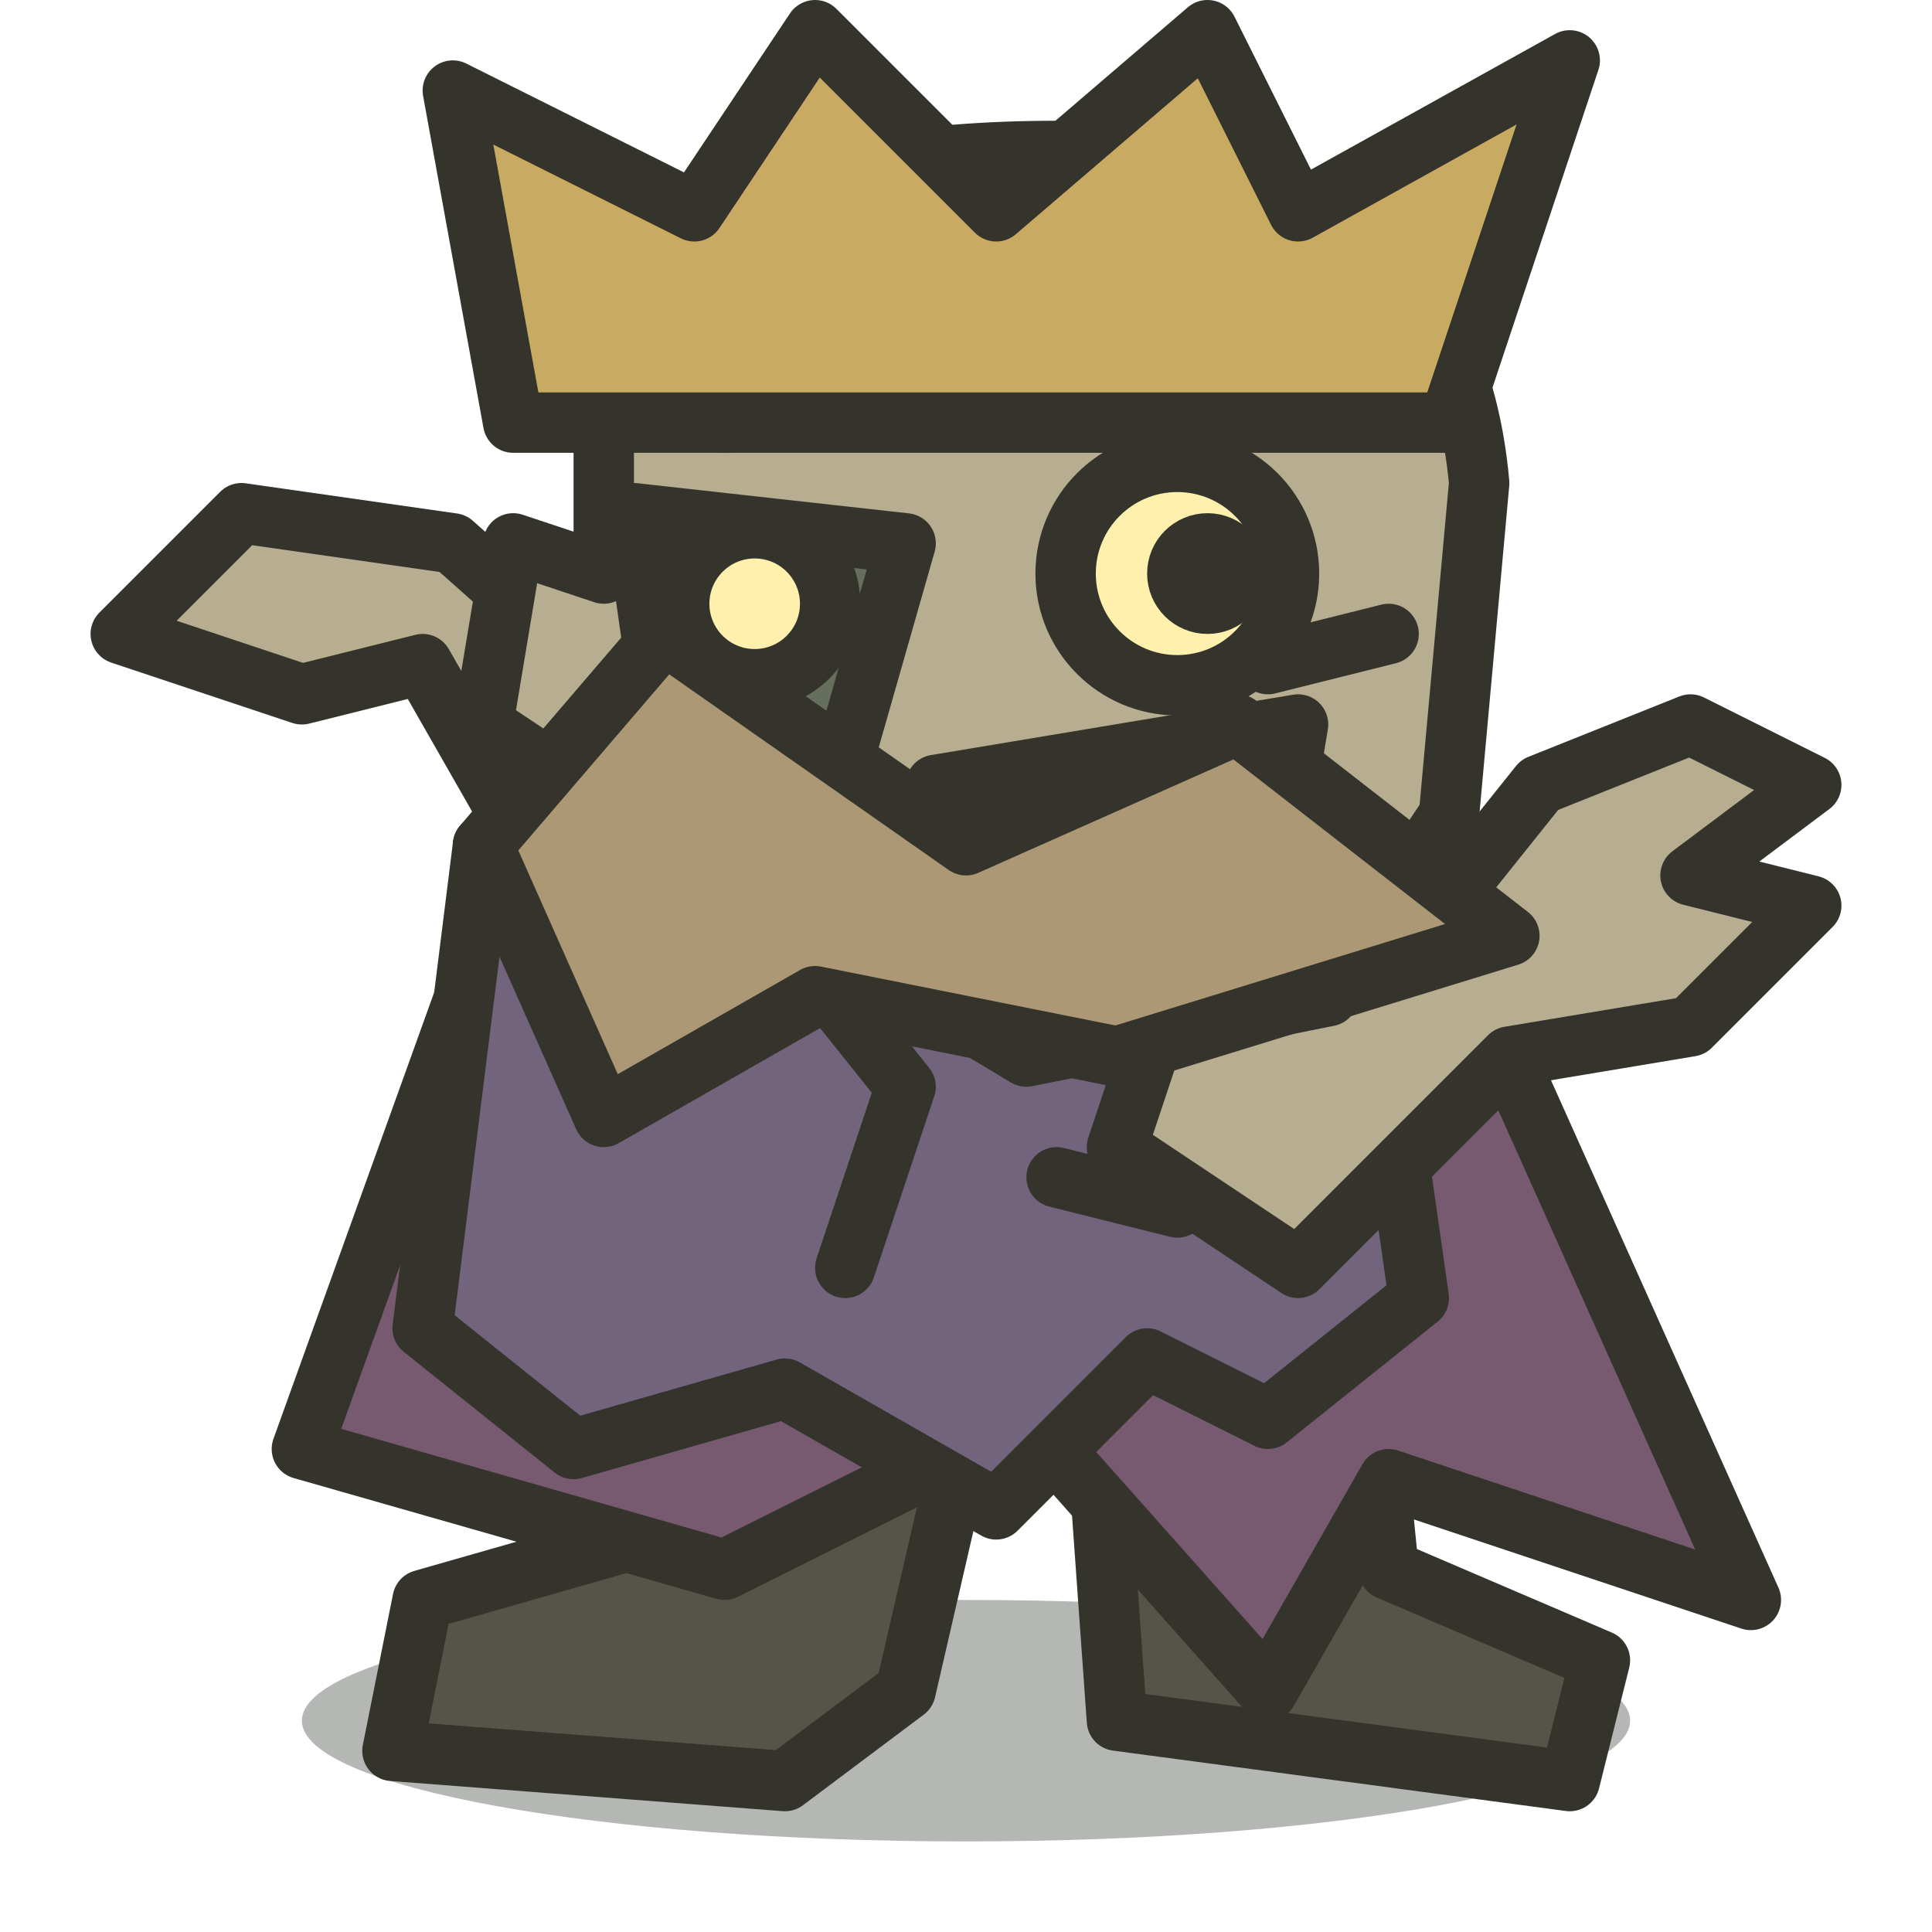
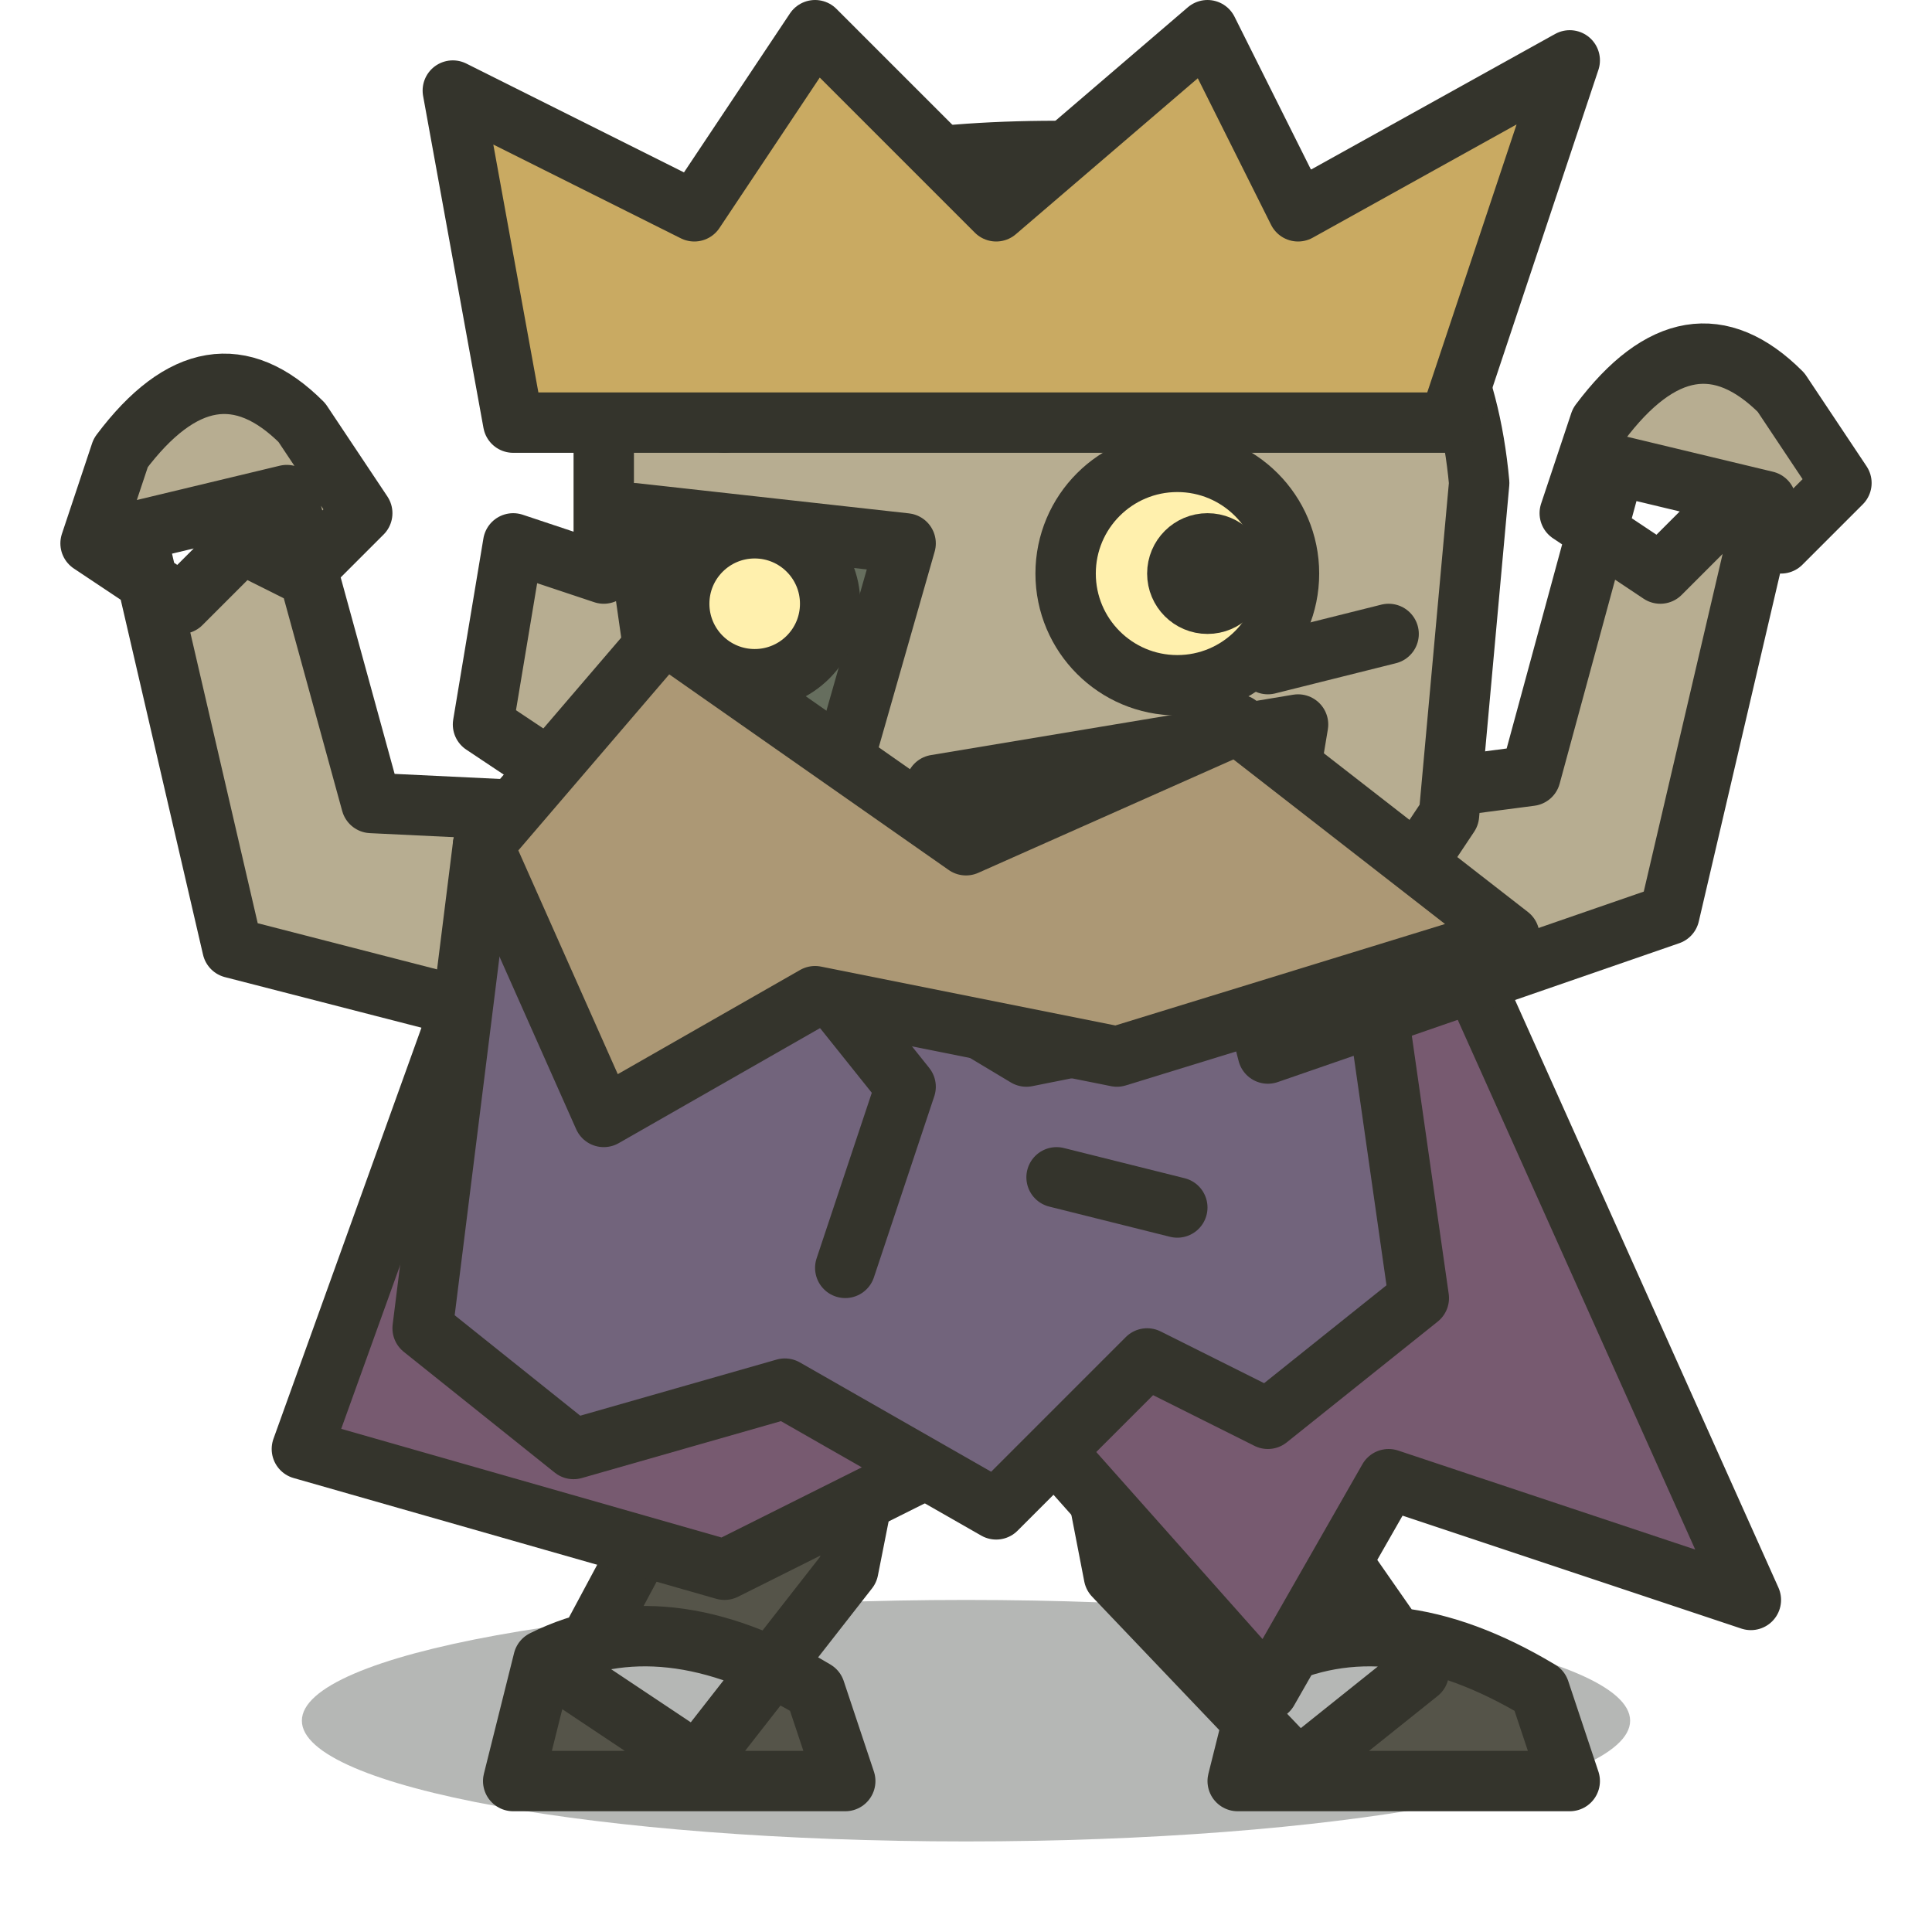
<svg xmlns="http://www.w3.org/2000/svg" width="64" height="64" viewBox="0 0 64 64">
  <ellipse cx="32" cy="57" rx="22" ry="4" fill="#252b27" opacity=".34" />
  <g stroke="#34342c" stroke-width="2" stroke-linecap="round" stroke-linejoin="round">
-     <path d="M22 42l11 1-3 13-4 3-13-1 1-5 7-2zm14 1 9-1 1 10 7 3-1 4-15-2z" fill="#555449" />
-     <path d="M19 23l26 1 13 29-12-4-4 7-8-9-10 5-14-4z" fill="#775a70" />
-     <path d="M24 26l-9-8-7-1-4 4 6 2 4-1 8 14z" fill="#b7ad91" />
-     <path d="M16 28q7-6 16-4l13 5 2 14-5 4-4-2-5 5-7-4-7 2-5-4z" fill="#72647c" />
-     <path d="m26 31 4 5-2 6m7-3 4 1" fill="none" />
-     <path d="M40 29l7 2 4-5 5-2 4 2-4 3 4 1-4 4-6 1-7 7-6-4z" fill="#b7ad91" />
-     <g transform="translate(0 0)">
-       <path d="M20 13q1-8 15-8 13 0 14 11l-1 11-4 6-10 2-5-3-6 1-4-7-3-2 1-6 3 1z" fill="#b7ad91" />
-       <path d="M21 17l9 1-2 7-6-1z" fill="#666e5e" />
-       <circle cx="25" cy="20" r="2.5" fill="#fff0ad" />
-       <circle cx="39" cy="19" r="3.7" fill="#fff0ad" />
-       <circle cx="40" cy="19" r="1" fill="#403e34" />
-       <path d="M31 26l12-2-1 6-9 1z" fill="#50453c" />
-       <path d="m34 26 4-1-1 3-3 0z" fill="#e3d8ae" />
-       <path d="m19 13 5 1m18 8 4-1" fill="none" />
-       <path d="m17 14-2-11 8 4 4-6 6 6 7-6 3 6 9-5-4 12z" fill="#c9aa62" />
+     <path d="M22.0,41.6 21.9,50.0 18.9,55.6 23.1,58.4 28.1,52.0 30.0,42.4ZM35.0,42.4 36.9,52.2 43.0,58.6 47.0,55.4 43.1,49.8 43.0,41.6ZM18,55q4-2 9,1l1,3h-11zM42,55q4-2 9,1l1,3h-11z" fill="#555449" />
+     <g transform="translate(0 0) rotate(0 32 43)">
+       <path d="M19 23l26 1 13 29-12-4-4 7-8-9-10 5-14-4z" fill="#775a70" />
+       <path d="M22.7,27.1 12.3,26.6 9.5,16.4 4.5,17.6 7.7,31.4 21.3,34.9ZM4,15q3-4 6-1l2,3-2,2-2-1-2,2-3-2z" fill="#b7ad91" />
+       <path d="M16 28q7-6 16-4l13 5 2 14-5 4-4-2-5 5-7-4-7 2-5-4z" fill="#72647c" />
+       <path d="m26 31 4 5-2 6m7-3 4 1" fill="none" />
+       <path d="M42.0,34.9 55.3,30.3 58.5,16.6 53.5,15.4 50.7,25.7 40.0,27.1ZM53,14q3-4 6-1l2,3-2,2-2-1-2,2-3-2z" fill="#b7ad91" />
+       <g transform="translate(0 0)">
+         <path d="M20 13q1-8 15-8 13 0 14 11l-1 11-4 6-10 2-5-3-6 1-4-7-3-2 1-6 3 1z" fill="#b7ad91" />
+         <path d="M21 17l9 1-2 7-6-1z" fill="#666e5e" />
+         <circle cx="25" cy="20" r="2.5" fill="#fff0ad" />
+         <circle cx="39" cy="19" r="3.7" fill="#fff0ad" />
+         <circle cx="40" cy="19" r="1" fill="#403e34" />
+         <path d="M31 26l12-2-1 6-9 1z" fill="#50453c" />
+         <path d="m34 26 4-1-1 3-3 0z" fill="#e3d8ae" />
+         <path d="m19 13 5 1m18 8 4-1" fill="none" />
+         <path d="m17 14-2-11 8 4 4-6 6 6 7-6 3 6 9-5-4 12z" fill="#c9aa62" />
+       </g>
+       <path d="m16 28 6-7 10 7 9-4 9 7-13 4-10-2-7 4z" fill="#ac9875" />
    </g>
-     <path d="m16 28 6-7 10 7 9-4 9 7-13 4-10-2-7 4z" fill="#ac9875" />
  </g>
</svg>
